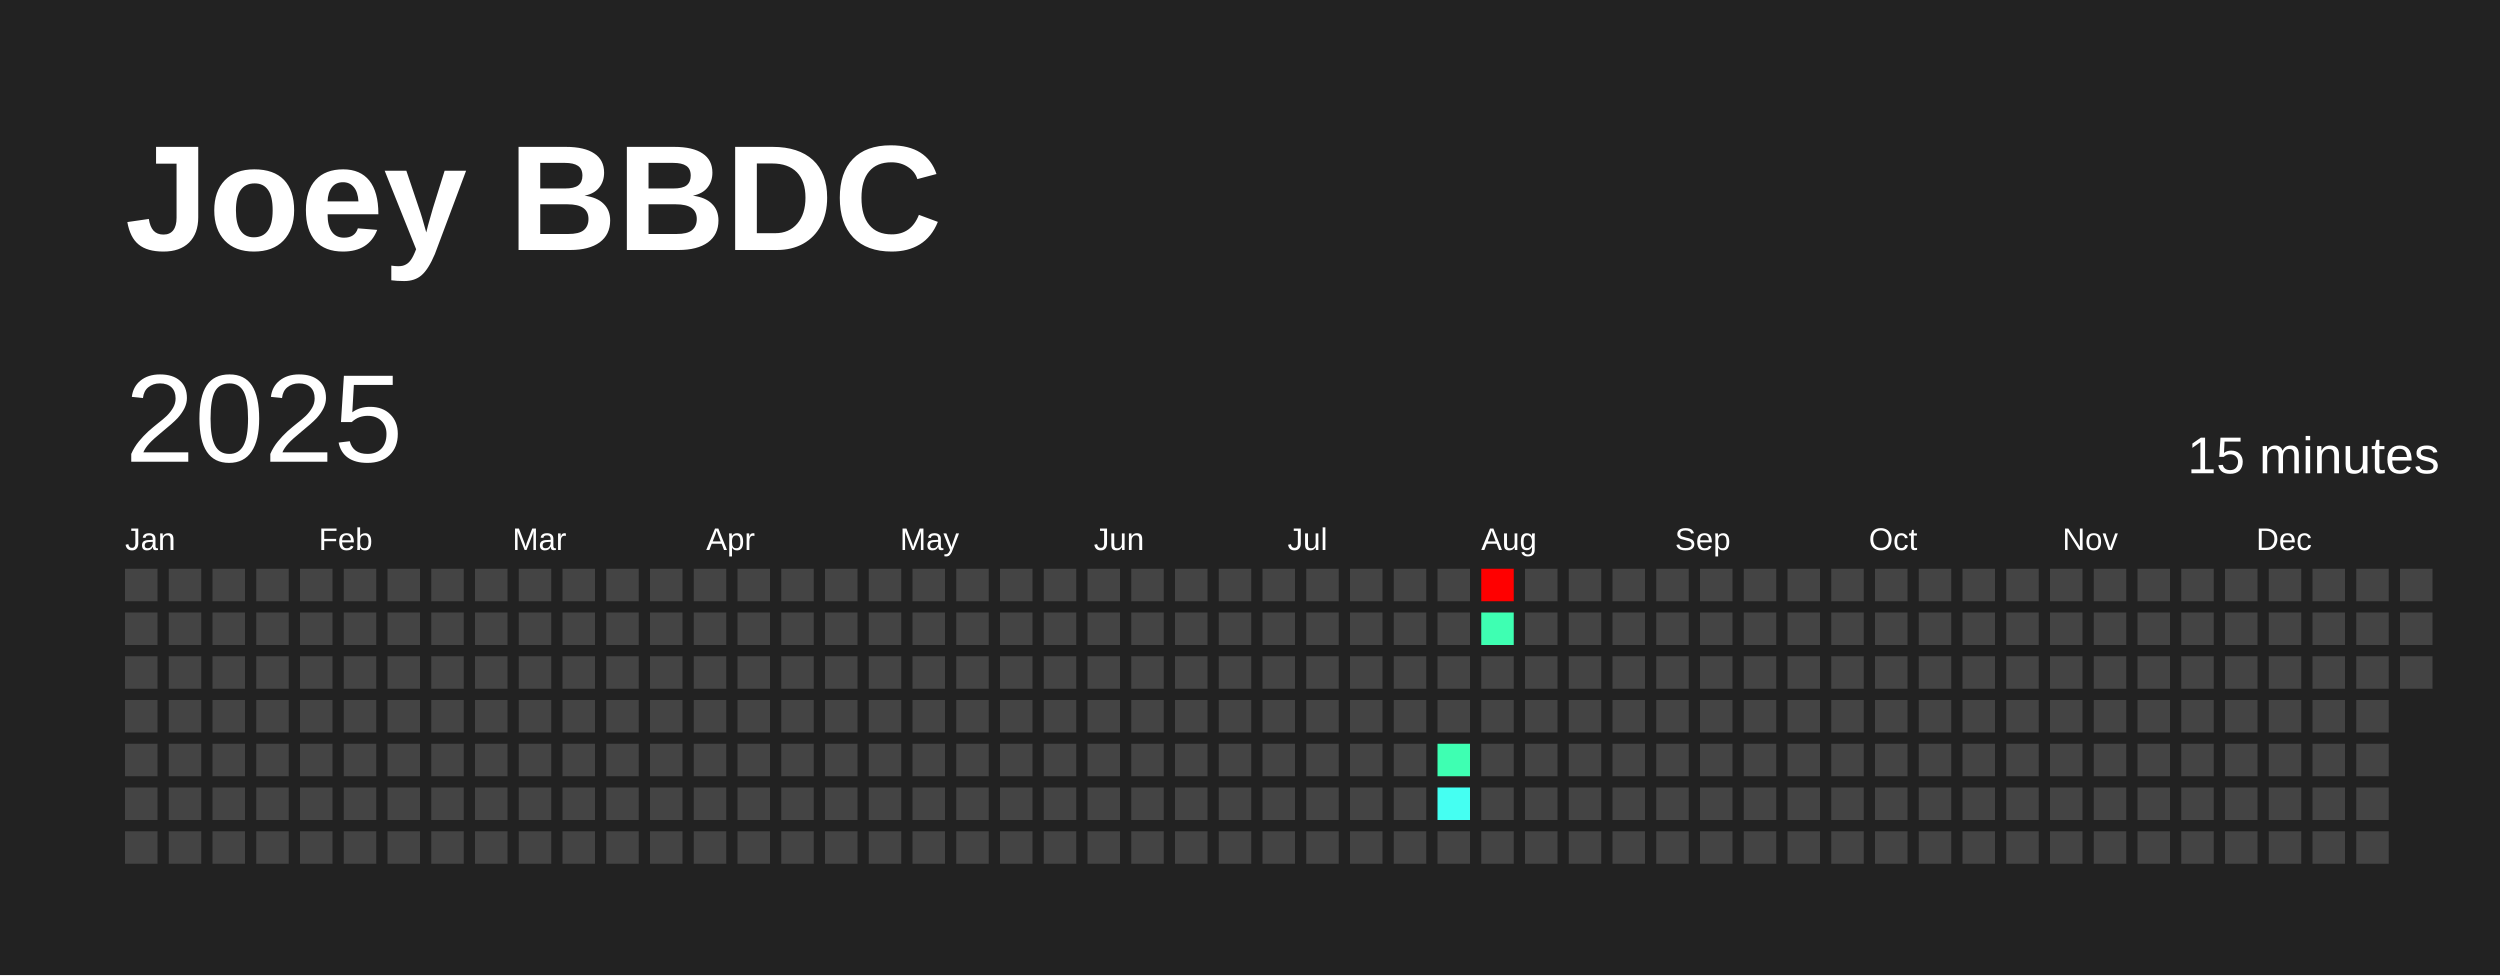
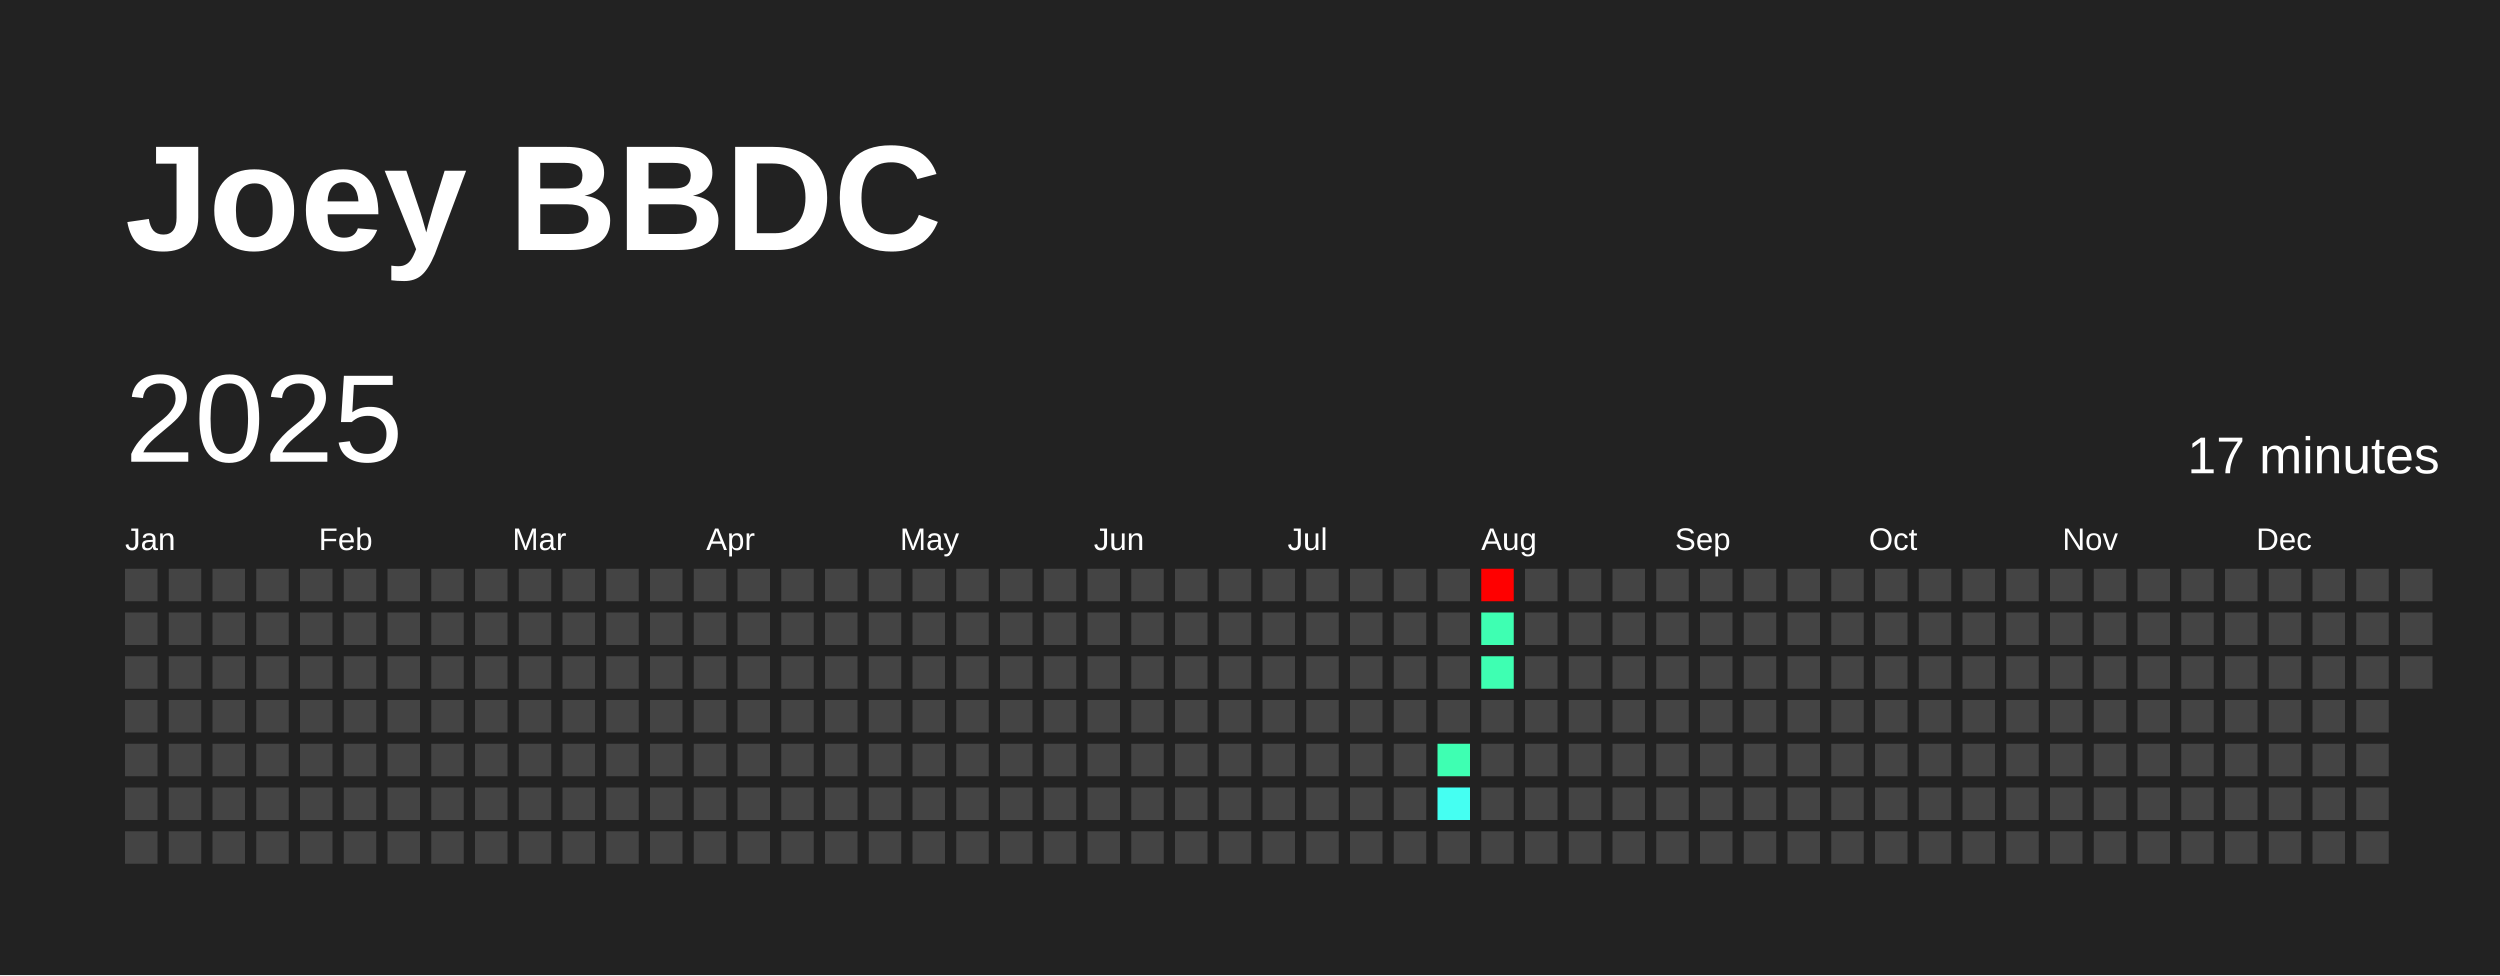
<svg xmlns="http://www.w3.org/2000/svg" baseProfile="full" height="78mm" version="1.1" viewBox="0,0,200,78" width="200mm">
  <defs />
  <rect fill="#222222" height="78" width="200" x="0" y="0" />
  <text fill="#FFFFFF" style="font-size:12px; font-family:Arial; font-weight:bold;" x="10" y="20">Joey BBDC</text>
  <text dominant-baseline="hanging" fill="#FFFFFF" style="font-size:10.0px; font-family:Arial;" x="10" y="30">2025</text>
-   <text dominant-baseline="hanging" fill="#FFFFFF" style="font-size:4.125px; font-family:Arial;" x="175" y="35">15 minutes</text>
+   <text dominant-baseline="hanging" fill="#FFFFFF" style="font-size:4.125px; font-family:Arial;" x="175" y="35">17 minutes</text>
  <text fill="#FFFFFF" style="font-size:2.5px; font-family:Arial" x="10.0" y="44">Jan</text>
  <text fill="#FFFFFF" style="font-size:2.5px; font-family:Arial" x="25.5" y="44">Feb</text>
  <text fill="#FFFFFF" style="font-size:2.5px; font-family:Arial" x="41.0" y="44">Mar</text>
  <text fill="#FFFFFF" style="font-size:2.5px; font-family:Arial" x="56.5" y="44">Apr</text>
  <text fill="#FFFFFF" style="font-size:2.5px; font-family:Arial" x="72.0" y="44">May</text>
  <text fill="#FFFFFF" style="font-size:2.5px; font-family:Arial" x="87.5" y="44">Jun</text>
  <text fill="#FFFFFF" style="font-size:2.5px; font-family:Arial" x="103.0" y="44">Jul</text>
  <text fill="#FFFFFF" style="font-size:2.5px; font-family:Arial" x="118.5" y="44">Aug</text>
  <text fill="#FFFFFF" style="font-size:2.5px; font-family:Arial" x="134.0" y="44">Sep</text>
  <text fill="#FFFFFF" style="font-size:2.5px; font-family:Arial" x="149.5" y="44">Oct</text>
  <text fill="#FFFFFF" style="font-size:2.5px; font-family:Arial" x="165.0" y="44">Nov</text>
  <text fill="#FFFFFF" style="font-size:2.5px; font-family:Arial" x="180.5" y="44">Dec</text>
  <rect fill="#444444" height="2.6" width="2.6" x="10.0" y="45.5" />
  <rect fill="#444444" height="2.6" width="2.6" x="10.0" y="49.0" />
  <rect fill="#444444" height="2.6" width="2.6" x="10.0" y="52.5" />
  <rect fill="#444444" height="2.6" width="2.6" x="10.0" y="56.0" />
  <rect fill="#444444" height="2.6" width="2.6" x="10.0" y="59.5" />
  <rect fill="#444444" height="2.6" width="2.6" x="10.0" y="63.0" />
  <rect fill="#444444" height="2.6" width="2.6" x="10.0" y="66.5" />
  <rect fill="#444444" height="2.6" width="2.6" x="13.5" y="45.5" />
  <rect fill="#444444" height="2.6" width="2.6" x="13.5" y="49.0" />
  <rect fill="#444444" height="2.6" width="2.6" x="13.5" y="52.5" />
  <rect fill="#444444" height="2.6" width="2.6" x="13.5" y="56.0" />
  <rect fill="#444444" height="2.6" width="2.6" x="13.5" y="59.5" />
  <rect fill="#444444" height="2.6" width="2.6" x="13.5" y="63.0" />
  <rect fill="#444444" height="2.6" width="2.6" x="13.5" y="66.5" />
  <rect fill="#444444" height="2.6" width="2.6" x="17.0" y="45.5" />
  <rect fill="#444444" height="2.6" width="2.6" x="17.0" y="49.0" />
  <rect fill="#444444" height="2.6" width="2.6" x="17.0" y="52.5" />
  <rect fill="#444444" height="2.6" width="2.6" x="17.0" y="56.0" />
  <rect fill="#444444" height="2.6" width="2.6" x="17.0" y="59.5" />
  <rect fill="#444444" height="2.6" width="2.6" x="17.0" y="63.0" />
  <rect fill="#444444" height="2.6" width="2.6" x="17.0" y="66.5" />
  <rect fill="#444444" height="2.6" width="2.6" x="20.5" y="45.5" />
  <rect fill="#444444" height="2.6" width="2.6" x="20.5" y="49.0" />
  <rect fill="#444444" height="2.6" width="2.6" x="20.5" y="52.5" />
  <rect fill="#444444" height="2.6" width="2.6" x="20.5" y="56.0" />
  <rect fill="#444444" height="2.6" width="2.6" x="20.5" y="59.5" />
  <rect fill="#444444" height="2.6" width="2.6" x="20.5" y="63.0" />
  <rect fill="#444444" height="2.6" width="2.6" x="20.5" y="66.5" />
  <rect fill="#444444" height="2.6" width="2.6" x="24.0" y="45.5" />
  <rect fill="#444444" height="2.6" width="2.6" x="24.0" y="49.0" />
  <rect fill="#444444" height="2.6" width="2.6" x="24.0" y="52.5" />
  <rect fill="#444444" height="2.6" width="2.6" x="24.0" y="56.0" />
  <rect fill="#444444" height="2.6" width="2.6" x="24.0" y="59.5" />
  <rect fill="#444444" height="2.6" width="2.6" x="24.0" y="63.0" />
  <rect fill="#444444" height="2.6" width="2.6" x="24.0" y="66.5" />
  <rect fill="#444444" height="2.6" width="2.6" x="27.5" y="45.5" />
  <rect fill="#444444" height="2.6" width="2.6" x="27.5" y="49.0" />
  <rect fill="#444444" height="2.6" width="2.6" x="27.5" y="52.5" />
  <rect fill="#444444" height="2.6" width="2.6" x="27.5" y="56.0" />
  <rect fill="#444444" height="2.6" width="2.6" x="27.5" y="59.5" />
  <rect fill="#444444" height="2.6" width="2.6" x="27.5" y="63.0" />
  <rect fill="#444444" height="2.6" width="2.6" x="27.5" y="66.5" />
  <rect fill="#444444" height="2.6" width="2.6" x="31.0" y="45.5" />
  <rect fill="#444444" height="2.6" width="2.6" x="31.0" y="49.0" />
  <rect fill="#444444" height="2.6" width="2.6" x="31.0" y="52.5" />
  <rect fill="#444444" height="2.6" width="2.6" x="31.0" y="56.0" />
  <rect fill="#444444" height="2.6" width="2.6" x="31.0" y="59.5" />
  <rect fill="#444444" height="2.6" width="2.6" x="31.0" y="63.0" />
  <rect fill="#444444" height="2.6" width="2.6" x="31.0" y="66.5" />
  <rect fill="#444444" height="2.6" width="2.6" x="34.5" y="45.5" />
  <rect fill="#444444" height="2.6" width="2.6" x="34.5" y="49.0" />
  <rect fill="#444444" height="2.6" width="2.6" x="34.5" y="52.5" />
  <rect fill="#444444" height="2.6" width="2.6" x="34.5" y="56.0" />
  <rect fill="#444444" height="2.6" width="2.6" x="34.5" y="59.5" />
  <rect fill="#444444" height="2.6" width="2.6" x="34.5" y="63.0" />
  <rect fill="#444444" height="2.6" width="2.6" x="34.5" y="66.5" />
  <rect fill="#444444" height="2.6" width="2.6" x="38.0" y="45.5" />
  <rect fill="#444444" height="2.6" width="2.6" x="38.0" y="49.0" />
  <rect fill="#444444" height="2.6" width="2.6" x="38.0" y="52.5" />
  <rect fill="#444444" height="2.6" width="2.6" x="38.0" y="56.0" />
  <rect fill="#444444" height="2.6" width="2.6" x="38.0" y="59.5" />
  <rect fill="#444444" height="2.6" width="2.6" x="38.0" y="63.0" />
  <rect fill="#444444" height="2.6" width="2.6" x="38.0" y="66.5" />
  <rect fill="#444444" height="2.6" width="2.6" x="41.5" y="45.5" />
  <rect fill="#444444" height="2.6" width="2.6" x="41.5" y="49.0" />
  <rect fill="#444444" height="2.6" width="2.6" x="41.5" y="52.5" />
  <rect fill="#444444" height="2.6" width="2.6" x="41.5" y="56.0" />
  <rect fill="#444444" height="2.6" width="2.6" x="41.5" y="59.5" />
  <rect fill="#444444" height="2.6" width="2.6" x="41.5" y="63.0" />
  <rect fill="#444444" height="2.6" width="2.6" x="41.5" y="66.5" />
  <rect fill="#444444" height="2.6" width="2.6" x="45.0" y="45.5" />
  <rect fill="#444444" height="2.6" width="2.6" x="45.0" y="49.0" />
  <rect fill="#444444" height="2.6" width="2.6" x="45.0" y="52.5" />
  <rect fill="#444444" height="2.6" width="2.6" x="45.0" y="56.0" />
  <rect fill="#444444" height="2.6" width="2.6" x="45.0" y="59.5" />
  <rect fill="#444444" height="2.6" width="2.6" x="45.0" y="63.0" />
  <rect fill="#444444" height="2.6" width="2.6" x="45.0" y="66.5" />
  <rect fill="#444444" height="2.6" width="2.6" x="48.5" y="45.5" />
  <rect fill="#444444" height="2.6" width="2.6" x="48.5" y="49.0" />
  <rect fill="#444444" height="2.6" width="2.6" x="48.5" y="52.5" />
  <rect fill="#444444" height="2.6" width="2.6" x="48.5" y="56.0" />
  <rect fill="#444444" height="2.6" width="2.6" x="48.5" y="59.5" />
  <rect fill="#444444" height="2.6" width="2.6" x="48.5" y="63.0" />
  <rect fill="#444444" height="2.6" width="2.6" x="48.5" y="66.5" />
  <rect fill="#444444" height="2.6" width="2.6" x="52.0" y="45.5" />
  <rect fill="#444444" height="2.6" width="2.6" x="52.0" y="49.0" />
  <rect fill="#444444" height="2.6" width="2.6" x="52.0" y="52.5" />
  <rect fill="#444444" height="2.6" width="2.6" x="52.0" y="56.0" />
  <rect fill="#444444" height="2.6" width="2.6" x="52.0" y="59.5" />
  <rect fill="#444444" height="2.6" width="2.6" x="52.0" y="63.0" />
  <rect fill="#444444" height="2.6" width="2.6" x="52.0" y="66.5" />
  <rect fill="#444444" height="2.6" width="2.6" x="55.5" y="45.5" />
  <rect fill="#444444" height="2.6" width="2.6" x="55.5" y="49.0" />
  <rect fill="#444444" height="2.6" width="2.6" x="55.5" y="52.5" />
  <rect fill="#444444" height="2.6" width="2.6" x="55.5" y="56.0" />
  <rect fill="#444444" height="2.6" width="2.6" x="55.5" y="59.5" />
  <rect fill="#444444" height="2.6" width="2.6" x="55.5" y="63.0" />
  <rect fill="#444444" height="2.6" width="2.6" x="55.5" y="66.5" />
  <rect fill="#444444" height="2.6" width="2.6" x="59.0" y="45.5" />
  <rect fill="#444444" height="2.6" width="2.6" x="59.0" y="49.0" />
  <rect fill="#444444" height="2.6" width="2.6" x="59.0" y="52.5" />
  <rect fill="#444444" height="2.6" width="2.6" x="59.0" y="56.0" />
  <rect fill="#444444" height="2.6" width="2.6" x="59.0" y="59.5" />
  <rect fill="#444444" height="2.6" width="2.6" x="59.0" y="63.0" />
  <rect fill="#444444" height="2.6" width="2.6" x="59.0" y="66.5" />
  <rect fill="#444444" height="2.6" width="2.6" x="62.5" y="45.5" />
  <rect fill="#444444" height="2.6" width="2.6" x="62.5" y="49.0" />
  <rect fill="#444444" height="2.6" width="2.6" x="62.5" y="52.5" />
  <rect fill="#444444" height="2.6" width="2.6" x="62.5" y="56.0" />
  <rect fill="#444444" height="2.6" width="2.6" x="62.5" y="59.5" />
  <rect fill="#444444" height="2.6" width="2.6" x="62.5" y="63.0" />
  <rect fill="#444444" height="2.6" width="2.6" x="62.5" y="66.5" />
  <rect fill="#444444" height="2.6" width="2.6" x="66.0" y="45.5" />
  <rect fill="#444444" height="2.6" width="2.6" x="66.0" y="49.0" />
  <rect fill="#444444" height="2.6" width="2.6" x="66.0" y="52.5" />
  <rect fill="#444444" height="2.6" width="2.6" x="66.0" y="56.0" />
  <rect fill="#444444" height="2.6" width="2.6" x="66.0" y="59.5" />
  <rect fill="#444444" height="2.6" width="2.6" x="66.0" y="63.0" />
  <rect fill="#444444" height="2.6" width="2.6" x="66.0" y="66.5" />
  <rect fill="#444444" height="2.6" width="2.6" x="69.5" y="45.5" />
  <rect fill="#444444" height="2.6" width="2.6" x="69.5" y="49.0" />
  <rect fill="#444444" height="2.6" width="2.6" x="69.5" y="52.5" />
  <rect fill="#444444" height="2.6" width="2.6" x="69.5" y="56.0" />
  <rect fill="#444444" height="2.6" width="2.6" x="69.5" y="59.5" />
  <rect fill="#444444" height="2.6" width="2.6" x="69.5" y="63.0" />
  <rect fill="#444444" height="2.6" width="2.6" x="69.5" y="66.5" />
  <rect fill="#444444" height="2.6" width="2.6" x="73.0" y="45.5" />
  <rect fill="#444444" height="2.6" width="2.6" x="73.0" y="49.0" />
  <rect fill="#444444" height="2.6" width="2.6" x="73.0" y="52.5" />
  <rect fill="#444444" height="2.6" width="2.6" x="73.0" y="56.0" />
  <rect fill="#444444" height="2.6" width="2.6" x="73.0" y="59.5" />
  <rect fill="#444444" height="2.6" width="2.6" x="73.0" y="63.0" />
  <rect fill="#444444" height="2.6" width="2.6" x="73.0" y="66.5" />
  <rect fill="#444444" height="2.6" width="2.6" x="76.5" y="45.5" />
  <rect fill="#444444" height="2.6" width="2.6" x="76.5" y="49.0" />
  <rect fill="#444444" height="2.6" width="2.6" x="76.5" y="52.5" />
  <rect fill="#444444" height="2.6" width="2.6" x="76.5" y="56.0" />
  <rect fill="#444444" height="2.6" width="2.6" x="76.5" y="59.5" />
  <rect fill="#444444" height="2.6" width="2.6" x="76.5" y="63.0" />
  <rect fill="#444444" height="2.6" width="2.6" x="76.5" y="66.5" />
  <rect fill="#444444" height="2.6" width="2.6" x="80.0" y="45.5" />
  <rect fill="#444444" height="2.6" width="2.6" x="80.0" y="49.0" />
  <rect fill="#444444" height="2.6" width="2.6" x="80.0" y="52.5" />
  <rect fill="#444444" height="2.6" width="2.6" x="80.0" y="56.0" />
  <rect fill="#444444" height="2.6" width="2.6" x="80.0" y="59.5" />
  <rect fill="#444444" height="2.6" width="2.6" x="80.0" y="63.0" />
  <rect fill="#444444" height="2.6" width="2.6" x="80.0" y="66.5" />
  <rect fill="#444444" height="2.6" width="2.6" x="83.5" y="45.5" />
  <rect fill="#444444" height="2.6" width="2.6" x="83.5" y="49.0" />
  <rect fill="#444444" height="2.6" width="2.6" x="83.5" y="52.5" />
  <rect fill="#444444" height="2.6" width="2.6" x="83.5" y="56.0" />
  <rect fill="#444444" height="2.6" width="2.6" x="83.5" y="59.5" />
  <rect fill="#444444" height="2.6" width="2.6" x="83.5" y="63.0" />
  <rect fill="#444444" height="2.6" width="2.6" x="83.5" y="66.5" />
  <rect fill="#444444" height="2.6" width="2.6" x="87.0" y="45.5" />
  <rect fill="#444444" height="2.6" width="2.6" x="87.0" y="49.0" />
  <rect fill="#444444" height="2.6" width="2.6" x="87.0" y="52.5" />
  <rect fill="#444444" height="2.6" width="2.6" x="87.0" y="56.0" />
  <rect fill="#444444" height="2.6" width="2.6" x="87.0" y="59.5" />
  <rect fill="#444444" height="2.6" width="2.6" x="87.0" y="63.0" />
  <rect fill="#444444" height="2.6" width="2.6" x="87.0" y="66.5" />
  <rect fill="#444444" height="2.6" width="2.6" x="90.5" y="45.5" />
  <rect fill="#444444" height="2.6" width="2.6" x="90.5" y="49.0" />
  <rect fill="#444444" height="2.6" width="2.6" x="90.5" y="52.5" />
  <rect fill="#444444" height="2.6" width="2.6" x="90.5" y="56.0" />
  <rect fill="#444444" height="2.6" width="2.6" x="90.5" y="59.5" />
  <rect fill="#444444" height="2.6" width="2.6" x="90.5" y="63.0" />
  <rect fill="#444444" height="2.6" width="2.6" x="90.5" y="66.5" />
  <rect fill="#444444" height="2.6" width="2.6" x="94.0" y="45.5" />
  <rect fill="#444444" height="2.6" width="2.6" x="94.0" y="49.0" />
  <rect fill="#444444" height="2.6" width="2.6" x="94.0" y="52.5" />
  <rect fill="#444444" height="2.6" width="2.6" x="94.0" y="56.0" />
  <rect fill="#444444" height="2.6" width="2.6" x="94.0" y="59.5" />
  <rect fill="#444444" height="2.6" width="2.6" x="94.0" y="63.0" />
  <rect fill="#444444" height="2.6" width="2.6" x="94.0" y="66.5" />
  <rect fill="#444444" height="2.6" width="2.6" x="97.5" y="45.5" />
  <rect fill="#444444" height="2.6" width="2.6" x="97.5" y="49.0" />
  <rect fill="#444444" height="2.6" width="2.6" x="97.5" y="52.5" />
  <rect fill="#444444" height="2.6" width="2.6" x="97.5" y="56.0" />
  <rect fill="#444444" height="2.6" width="2.6" x="97.5" y="59.5" />
  <rect fill="#444444" height="2.6" width="2.6" x="97.5" y="63.0" />
  <rect fill="#444444" height="2.6" width="2.6" x="97.5" y="66.5" />
  <rect fill="#444444" height="2.6" width="2.6" x="101.0" y="45.5" />
  <rect fill="#444444" height="2.6" width="2.6" x="101.0" y="49.0" />
  <rect fill="#444444" height="2.6" width="2.6" x="101.0" y="52.5" />
  <rect fill="#444444" height="2.6" width="2.6" x="101.0" y="56.0" />
  <rect fill="#444444" height="2.6" width="2.6" x="101.0" y="59.5" />
  <rect fill="#444444" height="2.6" width="2.6" x="101.0" y="63.0" />
  <rect fill="#444444" height="2.6" width="2.6" x="101.0" y="66.5" />
  <rect fill="#444444" height="2.6" width="2.6" x="104.5" y="45.5" />
  <rect fill="#444444" height="2.6" width="2.6" x="104.5" y="49.0" />
  <rect fill="#444444" height="2.6" width="2.6" x="104.5" y="52.5" />
  <rect fill="#444444" height="2.6" width="2.6" x="104.5" y="56.0" />
  <rect fill="#444444" height="2.6" width="2.6" x="104.5" y="59.5" />
  <rect fill="#444444" height="2.6" width="2.6" x="104.5" y="63.0" />
  <rect fill="#444444" height="2.6" width="2.6" x="104.5" y="66.5" />
  <rect fill="#444444" height="2.6" width="2.6" x="108.0" y="45.5" />
  <rect fill="#444444" height="2.6" width="2.6" x="108.0" y="49.0" />
  <rect fill="#444444" height="2.6" width="2.6" x="108.0" y="52.5" />
  <rect fill="#444444" height="2.6" width="2.6" x="108.0" y="56.0" />
  <rect fill="#444444" height="2.6" width="2.6" x="108.0" y="59.5" />
  <rect fill="#444444" height="2.6" width="2.6" x="108.0" y="63.0" />
  <rect fill="#444444" height="2.6" width="2.6" x="108.0" y="66.5" />
  <rect fill="#444444" height="2.6" width="2.6" x="111.5" y="45.5" />
  <rect fill="#444444" height="2.6" width="2.6" x="111.5" y="49.0" />
  <rect fill="#444444" height="2.6" width="2.6" x="111.5" y="52.5" />
  <rect fill="#444444" height="2.6" width="2.6" x="111.5" y="56.0" />
  <rect fill="#444444" height="2.6" width="2.6" x="111.5" y="59.5" />
  <rect fill="#444444" height="2.6" width="2.6" x="111.5" y="63.0" />
  <rect fill="#444444" height="2.6" width="2.6" x="111.5" y="66.5" />
  <rect fill="#444444" height="2.6" width="2.6" x="115.0" y="45.5" />
  <rect fill="#444444" height="2.6" width="2.6" x="115.0" y="49.0" />
  <rect fill="#444444" height="2.6" width="2.6" x="115.0" y="52.5" />
  <rect fill="#444444" height="2.6" width="2.6" x="115.0" y="56.0" />
  <rect fill="#3effb2" height="2.6" width="2.6" x="115.0" y="59.5" />
  <rect fill="#45fff2" height="2.6" width="2.6" x="115.0" y="63.0" />
  <rect fill="#444444" height="2.6" width="2.6" x="115.0" y="66.5" />
  <rect fill="red" height="2.6" width="2.6" x="118.5" y="45.5" />
  <rect fill="#3effb2" height="2.6" width="2.6" x="118.5" y="49.0" />
-   <rect fill="#444444" height="2.6" width="2.6" x="118.5" y="52.5" />
+   <rect fill="#3effb2" height="2.6" width="2.6" x="118.5" y="52.5" />
  <rect fill="#444444" height="2.6" width="2.6" x="118.5" y="56.0" />
  <rect fill="#444444" height="2.6" width="2.6" x="118.5" y="59.5" />
  <rect fill="#444444" height="2.6" width="2.6" x="118.5" y="63.0" />
  <rect fill="#444444" height="2.6" width="2.6" x="118.5" y="66.5" />
  <rect fill="#444444" height="2.6" width="2.6" x="122.0" y="45.5" />
  <rect fill="#444444" height="2.6" width="2.6" x="122.0" y="49.0" />
  <rect fill="#444444" height="2.6" width="2.6" x="122.0" y="52.5" />
  <rect fill="#444444" height="2.6" width="2.6" x="122.0" y="56.0" />
  <rect fill="#444444" height="2.6" width="2.6" x="122.0" y="59.5" />
  <rect fill="#444444" height="2.6" width="2.6" x="122.0" y="63.0" />
  <rect fill="#444444" height="2.6" width="2.6" x="122.0" y="66.5" />
  <rect fill="#444444" height="2.6" width="2.6" x="125.5" y="45.5" />
  <rect fill="#444444" height="2.6" width="2.6" x="125.5" y="49.0" />
  <rect fill="#444444" height="2.6" width="2.6" x="125.5" y="52.5" />
  <rect fill="#444444" height="2.6" width="2.6" x="125.5" y="56.0" />
  <rect fill="#444444" height="2.6" width="2.6" x="125.5" y="59.5" />
  <rect fill="#444444" height="2.6" width="2.6" x="125.5" y="63.0" />
  <rect fill="#444444" height="2.6" width="2.6" x="125.5" y="66.5" />
  <rect fill="#444444" height="2.6" width="2.6" x="129.0" y="45.5" />
  <rect fill="#444444" height="2.6" width="2.6" x="129.0" y="49.0" />
  <rect fill="#444444" height="2.6" width="2.6" x="129.0" y="52.5" />
  <rect fill="#444444" height="2.6" width="2.6" x="129.0" y="56.0" />
  <rect fill="#444444" height="2.6" width="2.6" x="129.0" y="59.5" />
  <rect fill="#444444" height="2.6" width="2.6" x="129.0" y="63.0" />
  <rect fill="#444444" height="2.6" width="2.6" x="129.0" y="66.5" />
  <rect fill="#444444" height="2.6" width="2.6" x="132.5" y="45.5" />
  <rect fill="#444444" height="2.6" width="2.6" x="132.5" y="49.0" />
  <rect fill="#444444" height="2.6" width="2.6" x="132.5" y="52.5" />
  <rect fill="#444444" height="2.6" width="2.6" x="132.5" y="56.0" />
  <rect fill="#444444" height="2.6" width="2.6" x="132.5" y="59.5" />
  <rect fill="#444444" height="2.6" width="2.6" x="132.5" y="63.0" />
  <rect fill="#444444" height="2.6" width="2.6" x="132.5" y="66.5" />
  <rect fill="#444444" height="2.6" width="2.6" x="136.0" y="45.5" />
  <rect fill="#444444" height="2.6" width="2.6" x="136.0" y="49.0" />
  <rect fill="#444444" height="2.6" width="2.6" x="136.0" y="52.5" />
  <rect fill="#444444" height="2.6" width="2.6" x="136.0" y="56.0" />
  <rect fill="#444444" height="2.6" width="2.6" x="136.0" y="59.5" />
  <rect fill="#444444" height="2.6" width="2.6" x="136.0" y="63.0" />
  <rect fill="#444444" height="2.6" width="2.6" x="136.0" y="66.5" />
  <rect fill="#444444" height="2.6" width="2.6" x="139.5" y="45.5" />
  <rect fill="#444444" height="2.6" width="2.6" x="139.5" y="49.0" />
  <rect fill="#444444" height="2.6" width="2.6" x="139.5" y="52.5" />
  <rect fill="#444444" height="2.6" width="2.6" x="139.5" y="56.0" />
  <rect fill="#444444" height="2.6" width="2.6" x="139.5" y="59.5" />
  <rect fill="#444444" height="2.6" width="2.6" x="139.5" y="63.0" />
  <rect fill="#444444" height="2.6" width="2.6" x="139.5" y="66.5" />
  <rect fill="#444444" height="2.6" width="2.6" x="143.0" y="45.5" />
  <rect fill="#444444" height="2.6" width="2.6" x="143.0" y="49.0" />
  <rect fill="#444444" height="2.6" width="2.6" x="143.0" y="52.5" />
  <rect fill="#444444" height="2.6" width="2.6" x="143.0" y="56.0" />
  <rect fill="#444444" height="2.6" width="2.6" x="143.0" y="59.5" />
  <rect fill="#444444" height="2.6" width="2.6" x="143.0" y="63.0" />
  <rect fill="#444444" height="2.6" width="2.6" x="143.0" y="66.5" />
  <rect fill="#444444" height="2.6" width="2.6" x="146.5" y="45.5" />
  <rect fill="#444444" height="2.6" width="2.6" x="146.5" y="49.0" />
  <rect fill="#444444" height="2.6" width="2.6" x="146.5" y="52.5" />
  <rect fill="#444444" height="2.6" width="2.6" x="146.5" y="56.0" />
  <rect fill="#444444" height="2.6" width="2.6" x="146.5" y="59.5" />
  <rect fill="#444444" height="2.6" width="2.6" x="146.5" y="63.0" />
  <rect fill="#444444" height="2.6" width="2.6" x="146.5" y="66.5" />
  <rect fill="#444444" height="2.6" width="2.6" x="150.0" y="45.5" />
  <rect fill="#444444" height="2.6" width="2.6" x="150.0" y="49.0" />
  <rect fill="#444444" height="2.6" width="2.6" x="150.0" y="52.5" />
  <rect fill="#444444" height="2.6" width="2.6" x="150.0" y="56.0" />
  <rect fill="#444444" height="2.6" width="2.6" x="150.0" y="59.5" />
  <rect fill="#444444" height="2.6" width="2.6" x="150.0" y="63.0" />
  <rect fill="#444444" height="2.6" width="2.6" x="150.0" y="66.5" />
  <rect fill="#444444" height="2.6" width="2.6" x="153.5" y="45.5" />
  <rect fill="#444444" height="2.6" width="2.6" x="153.5" y="49.0" />
  <rect fill="#444444" height="2.6" width="2.6" x="153.5" y="52.5" />
  <rect fill="#444444" height="2.6" width="2.6" x="153.5" y="56.0" />
  <rect fill="#444444" height="2.6" width="2.6" x="153.5" y="59.5" />
  <rect fill="#444444" height="2.6" width="2.6" x="153.5" y="63.0" />
  <rect fill="#444444" height="2.6" width="2.6" x="153.5" y="66.5" />
  <rect fill="#444444" height="2.6" width="2.6" x="157.0" y="45.5" />
  <rect fill="#444444" height="2.6" width="2.6" x="157.0" y="49.0" />
  <rect fill="#444444" height="2.6" width="2.6" x="157.0" y="52.5" />
  <rect fill="#444444" height="2.6" width="2.6" x="157.0" y="56.0" />
  <rect fill="#444444" height="2.6" width="2.6" x="157.0" y="59.5" />
  <rect fill="#444444" height="2.6" width="2.6" x="157.0" y="63.0" />
  <rect fill="#444444" height="2.6" width="2.6" x="157.0" y="66.5" />
  <rect fill="#444444" height="2.6" width="2.6" x="160.5" y="45.5" />
  <rect fill="#444444" height="2.6" width="2.6" x="160.5" y="49.0" />
  <rect fill="#444444" height="2.6" width="2.6" x="160.5" y="52.5" />
  <rect fill="#444444" height="2.6" width="2.6" x="160.5" y="56.0" />
  <rect fill="#444444" height="2.6" width="2.6" x="160.5" y="59.5" />
  <rect fill="#444444" height="2.6" width="2.6" x="160.5" y="63.0" />
  <rect fill="#444444" height="2.6" width="2.6" x="160.5" y="66.5" />
  <rect fill="#444444" height="2.6" width="2.6" x="164.0" y="45.5" />
  <rect fill="#444444" height="2.6" width="2.6" x="164.0" y="49.0" />
  <rect fill="#444444" height="2.6" width="2.6" x="164.0" y="52.5" />
  <rect fill="#444444" height="2.6" width="2.6" x="164.0" y="56.0" />
  <rect fill="#444444" height="2.6" width="2.6" x="164.0" y="59.5" />
  <rect fill="#444444" height="2.6" width="2.6" x="164.0" y="63.0" />
  <rect fill="#444444" height="2.6" width="2.6" x="164.0" y="66.5" />
  <rect fill="#444444" height="2.6" width="2.6" x="167.5" y="45.5" />
  <rect fill="#444444" height="2.6" width="2.6" x="167.5" y="49.0" />
  <rect fill="#444444" height="2.6" width="2.6" x="167.5" y="52.5" />
  <rect fill="#444444" height="2.6" width="2.6" x="167.5" y="56.0" />
  <rect fill="#444444" height="2.6" width="2.6" x="167.5" y="59.5" />
  <rect fill="#444444" height="2.6" width="2.6" x="167.5" y="63.0" />
  <rect fill="#444444" height="2.6" width="2.6" x="167.5" y="66.5" />
  <rect fill="#444444" height="2.6" width="2.6" x="171.0" y="45.5" />
  <rect fill="#444444" height="2.6" width="2.6" x="171.0" y="49.0" />
  <rect fill="#444444" height="2.6" width="2.6" x="171.0" y="52.5" />
  <rect fill="#444444" height="2.6" width="2.6" x="171.0" y="56.0" />
  <rect fill="#444444" height="2.6" width="2.6" x="171.0" y="59.5" />
  <rect fill="#444444" height="2.6" width="2.6" x="171.0" y="63.0" />
  <rect fill="#444444" height="2.6" width="2.6" x="171.0" y="66.5" />
  <rect fill="#444444" height="2.6" width="2.6" x="174.5" y="45.5" />
  <rect fill="#444444" height="2.6" width="2.6" x="174.5" y="49.0" />
  <rect fill="#444444" height="2.6" width="2.6" x="174.5" y="52.5" />
  <rect fill="#444444" height="2.6" width="2.6" x="174.5" y="56.0" />
  <rect fill="#444444" height="2.6" width="2.6" x="174.5" y="59.5" />
  <rect fill="#444444" height="2.6" width="2.6" x="174.5" y="63.0" />
  <rect fill="#444444" height="2.6" width="2.6" x="174.5" y="66.5" />
  <rect fill="#444444" height="2.6" width="2.6" x="178.0" y="45.5" />
  <rect fill="#444444" height="2.6" width="2.6" x="178.0" y="49.0" />
  <rect fill="#444444" height="2.6" width="2.6" x="178.0" y="52.5" />
  <rect fill="#444444" height="2.6" width="2.6" x="178.0" y="56.0" />
  <rect fill="#444444" height="2.6" width="2.6" x="178.0" y="59.5" />
  <rect fill="#444444" height="2.6" width="2.6" x="178.0" y="63.0" />
  <rect fill="#444444" height="2.6" width="2.6" x="178.0" y="66.5" />
  <rect fill="#444444" height="2.6" width="2.6" x="181.5" y="45.5" />
  <rect fill="#444444" height="2.6" width="2.6" x="181.5" y="49.0" />
  <rect fill="#444444" height="2.6" width="2.6" x="181.5" y="52.5" />
  <rect fill="#444444" height="2.6" width="2.6" x="181.5" y="56.0" />
  <rect fill="#444444" height="2.6" width="2.6" x="181.5" y="59.5" />
  <rect fill="#444444" height="2.6" width="2.6" x="181.5" y="63.0" />
  <rect fill="#444444" height="2.6" width="2.6" x="181.5" y="66.5" />
  <rect fill="#444444" height="2.6" width="2.6" x="185.0" y="45.5" />
  <rect fill="#444444" height="2.6" width="2.6" x="185.0" y="49.0" />
  <rect fill="#444444" height="2.6" width="2.6" x="185.0" y="52.5" />
  <rect fill="#444444" height="2.6" width="2.6" x="185.0" y="56.0" />
  <rect fill="#444444" height="2.6" width="2.6" x="185.0" y="59.5" />
  <rect fill="#444444" height="2.6" width="2.6" x="185.0" y="63.0" />
  <rect fill="#444444" height="2.6" width="2.6" x="185.0" y="66.5" />
  <rect fill="#444444" height="2.6" width="2.6" x="188.5" y="45.5" />
  <rect fill="#444444" height="2.6" width="2.6" x="188.5" y="49.0" />
  <rect fill="#444444" height="2.6" width="2.6" x="188.5" y="52.5" />
  <rect fill="#444444" height="2.6" width="2.6" x="188.5" y="56.0" />
  <rect fill="#444444" height="2.6" width="2.6" x="188.5" y="59.5" />
  <rect fill="#444444" height="2.6" width="2.6" x="188.5" y="63.0" />
  <rect fill="#444444" height="2.6" width="2.6" x="188.5" y="66.5" />
  <rect fill="#444444" height="2.6" width="2.6" x="192.0" y="45.5" />
  <rect fill="#444444" height="2.6" width="2.6" x="192.0" y="49.0" />
  <rect fill="#444444" height="2.6" width="2.6" x="192.0" y="52.5" />
</svg>
